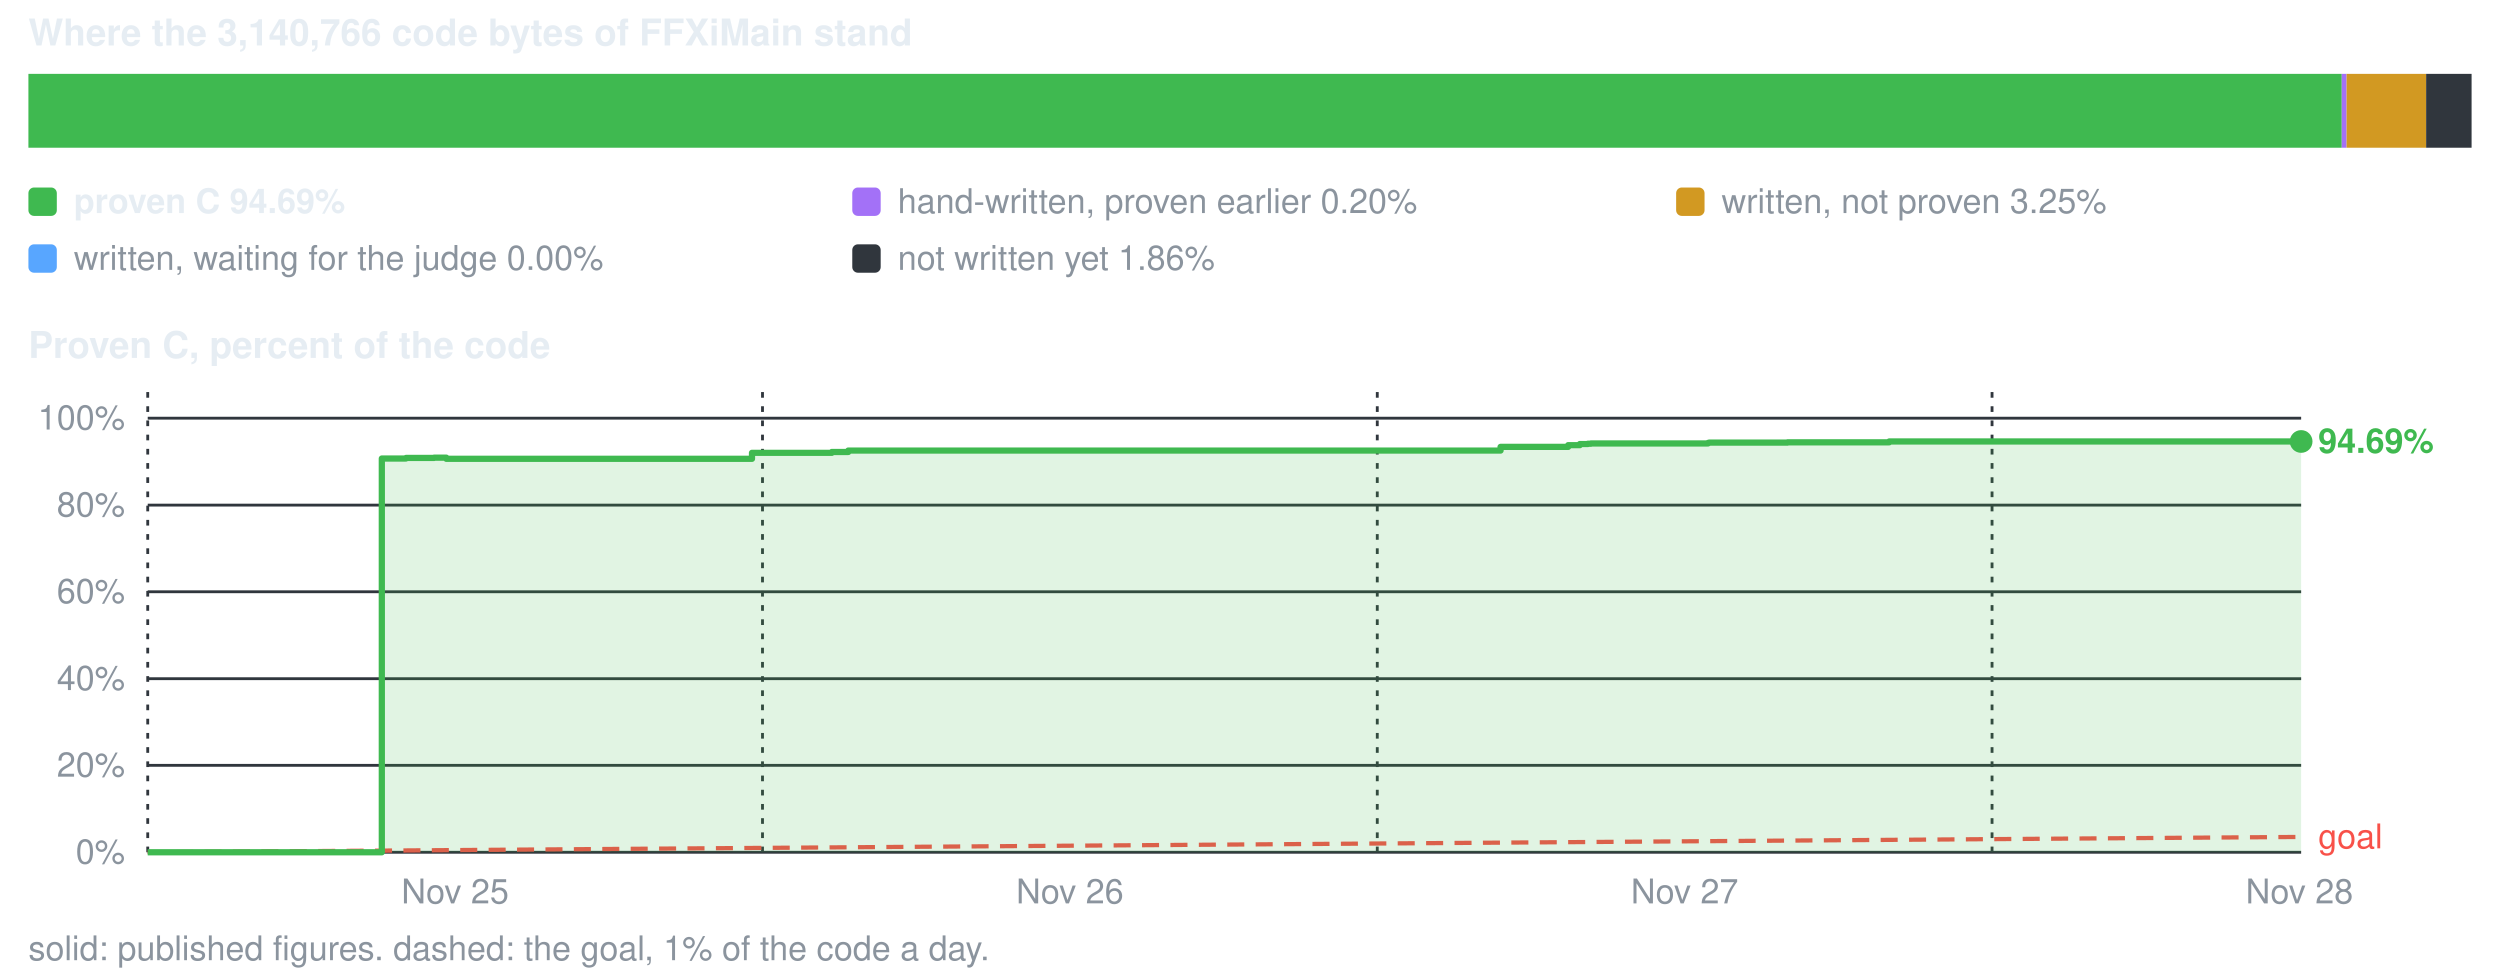
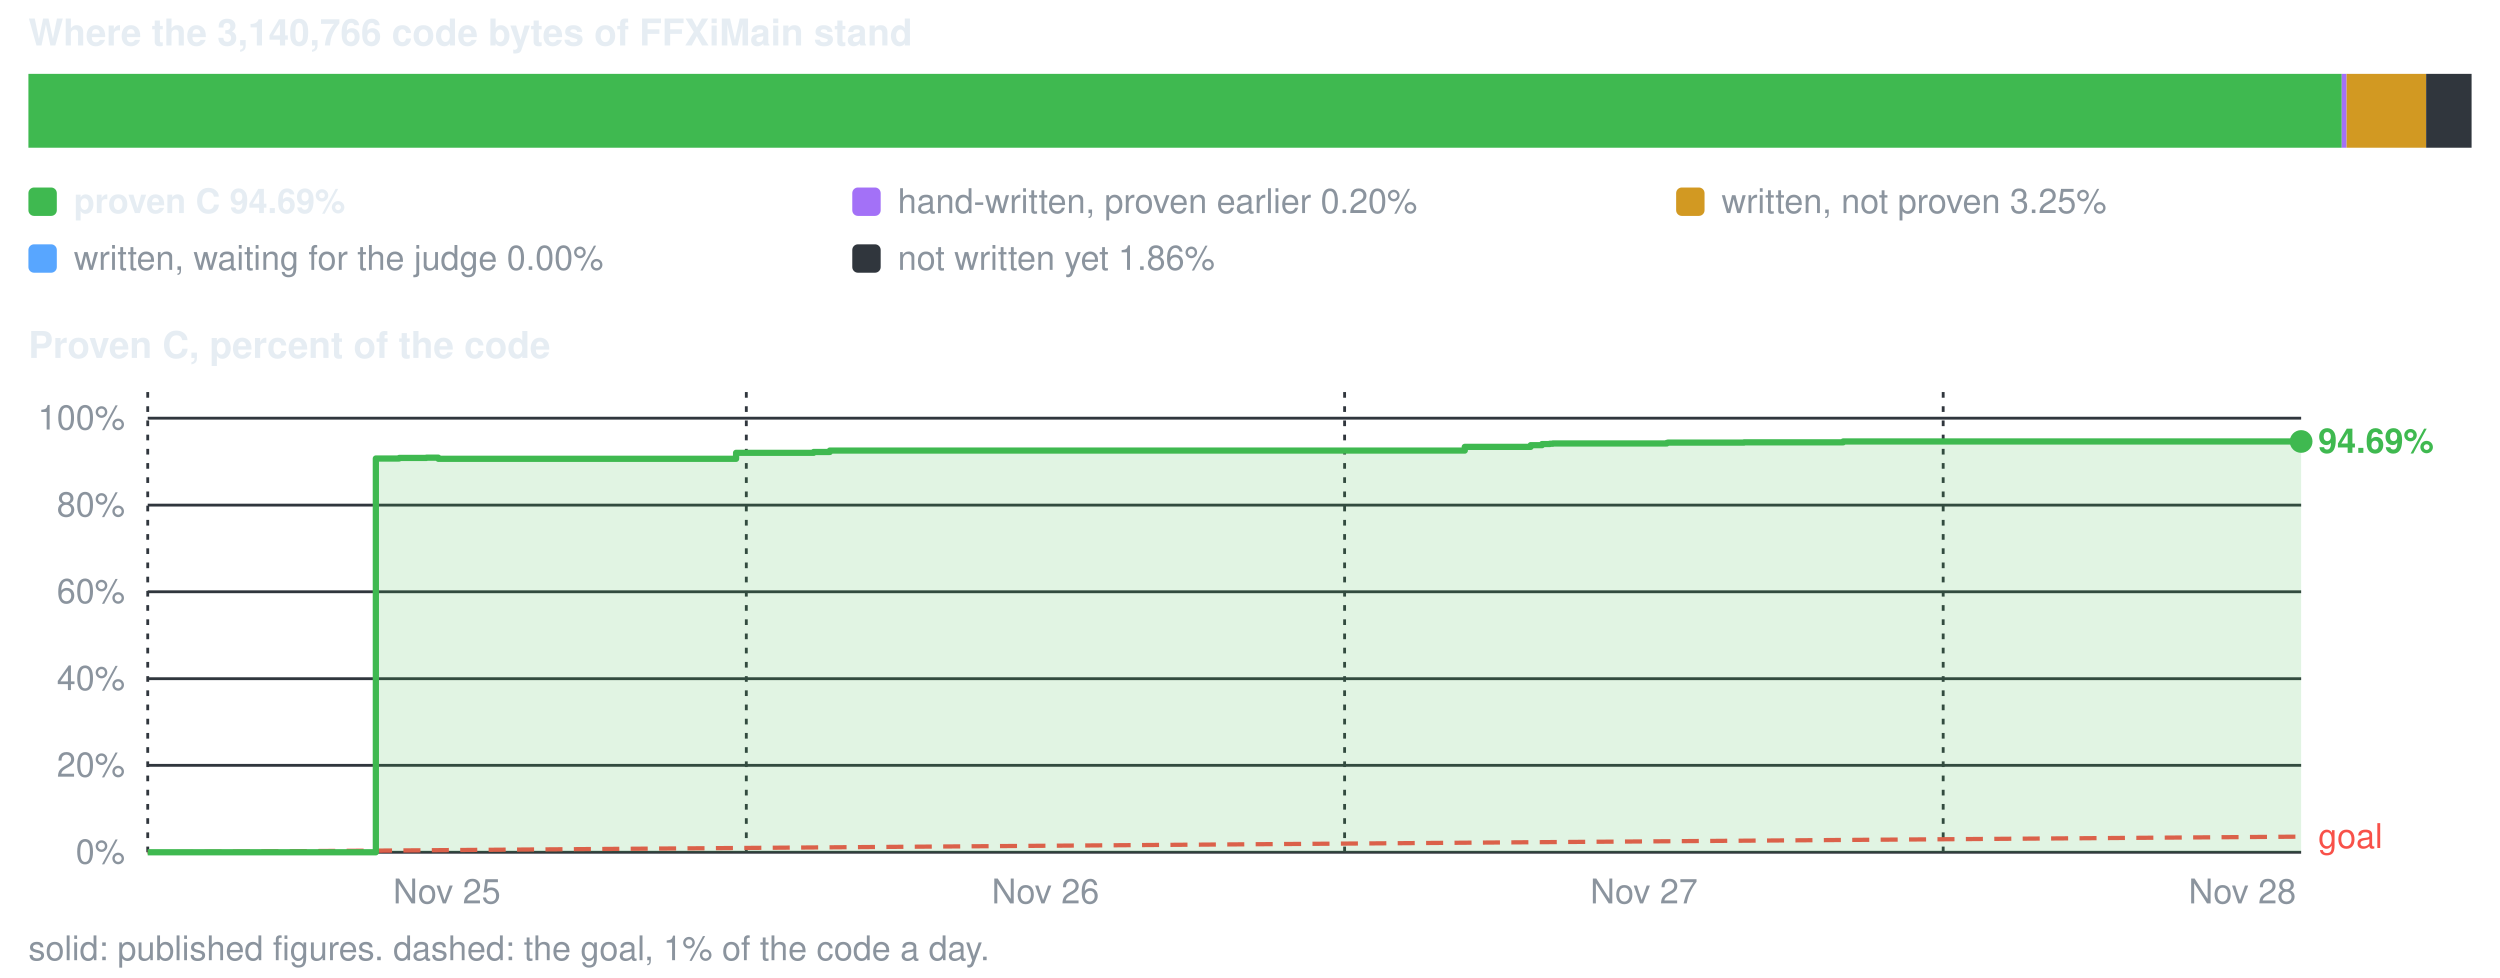
<svg xmlns="http://www.w3.org/2000/svg" viewBox="0 0 880 344" width="880" height="344" role="img" aria-label="conversion progress">
  <style>text{font-family:-apple-system,BlinkMacSystemFont,'Segoe UI',Helvetica,Arial,sans-serif;font-size:12px;fill:#8b949e}.s{fill:#e6edf3;font-weight:600}.b{font-size:13px}</style>
  <text x="10" y="16" class="s b">Where the 3,140,766 code bytes of FFXiMain stand</text>
  <rect x="10.0" y="26" width="814.3" height="26" fill="#3fb950" />
  <rect x="824.3" y="26" width="1.7" height="26" fill="#a371f7" />
  <rect x="826.0" y="26" width="28.0" height="26" fill="#d29922" />
  <rect x="854.0" y="26" width="16.0" height="26" fill="#30363d" />
  <rect x="10" y="66" width="10" height="10" rx="2" fill="#3fb950" />
  <text x="26" y="75" class="s">proven C 94.69%</text>
  <rect x="300" y="66" width="10" height="10" rx="2" fill="#a371f7" />
  <text x="316" y="75">hand-written, proven earlier 0.20%</text>
  <rect x="590" y="66" width="10" height="10" rx="2" fill="#d29922" />
  <text x="606" y="75">written, not proven 3.25%</text>
  <rect x="10" y="86" width="10" height="10" rx="2" fill="#58a6ff" />
  <text x="26" y="95">written, waiting for the judge 0.00%</text>
  <rect x="300" y="86" width="10" height="10" rx="2" fill="#30363d" />
  <text x="316" y="95">not written yet 1.86%</text>
  <text x="10" y="126" class="s b">Proven C, percent of the code</text>
  <line x1="52" y1="300.0" x2="810" y2="300.0" stroke="#30363d" stroke-width="1" />
  <text x="44" y="304.0" text-anchor="end">0%</text>
  <line x1="52" y1="269.4" x2="810" y2="269.4" stroke="#30363d" stroke-width="1" />
  <text x="44" y="273.4" text-anchor="end">20%</text>
  <line x1="52" y1="238.9" x2="810" y2="238.9" stroke="#30363d" stroke-width="1" />
  <text x="44" y="242.9" text-anchor="end">40%</text>
  <line x1="52" y1="208.3" x2="810" y2="208.3" stroke="#30363d" stroke-width="1" />
  <text x="44" y="212.3" text-anchor="end">60%</text>
  <line x1="52" y1="177.8" x2="810" y2="177.8" stroke="#30363d" stroke-width="1" />
  <text x="44" y="181.8" text-anchor="end">80%</text>
  <line x1="52" y1="147.2" x2="810" y2="147.2" stroke="#30363d" stroke-width="1" />
  <text x="44" y="151.2" text-anchor="end">100%</text>
  <line x1="52.0" y1="138" x2="52.0" y2="300" stroke="#30363d" stroke-width="1" stroke-dasharray="2 3" />
-   <text x="160.2" y="318" text-anchor="middle">Nov 25</text>
-   <line x1="268.4" y1="138" x2="268.4" y2="300" stroke="#30363d" stroke-width="1" stroke-dasharray="2 3" />
-   <text x="376.6" y="318" text-anchor="middle">Nov 26</text>
-   <line x1="484.8" y1="138" x2="484.8" y2="300" stroke="#30363d" stroke-width="1" stroke-dasharray="2 3" />
-   <text x="593.0" y="318" text-anchor="middle">Nov 27</text>
-   <line x1="701.2" y1="138" x2="701.2" y2="300" stroke="#30363d" stroke-width="1" stroke-dasharray="2 3" />
-   <text x="809.4" y="318" text-anchor="middle">Nov 28</text>
-   <line x1="52.0" y1="300.0" x2="810.0" y2="294.6" stroke="#f85149" stroke-width="1.5" stroke-dasharray="6 4" />
-   <text x="816.0" y="298.6" style="fill:#f85149">goal</text>
-   <path d="M52.0 300.0 H134.4 V161.4 H142.9 V161.2 H146.6 V161.2 H148.3 V161.2 H152.8 V161.1 H155.3 V161.1 H157.1 V161.5 H264.7 V159.4 H292.8 V159.1 H298.6 V158.6 H300.3 V158.6 H301.8 V158.6 H304.3 V158.6 H312.4 V158.6 H329.5 V158.6 H528.2 V157.3 H552.0 V156.7 H556.1 V156.3 H558.9 V156.2 H560.0 V156.1 H560.8 V156.1 H561.3 V156.1 H561.7 V156.1 H563.8 V156.1 H564.3 V156.1 H601.2 V155.9 H601.6 V155.8 H601.7 V155.8 H602.7 V155.8 H602.8 V155.8 H608.1 V155.8 H629.2 V155.7 H630.3 V155.7 H651.4 V155.7 H653.8 V155.7 H665.0 V155.4 H810.0 V155.4 V300.0 H52.0 Z" fill="#3fb950" fill-opacity="0.16" />
-   <path d="M52.0 300.0 H134.4 V161.4 H142.9 V161.2 H146.6 V161.2 H148.3 V161.2 H152.8 V161.1 H155.3 V161.1 H157.1 V161.5 H264.7 V159.4 H292.8 V159.1 H298.6 V158.6 H300.3 V158.6 H301.8 V158.6 H304.3 V158.6 H312.4 V158.6 H329.5 V158.6 H528.2 V157.3 H552.0 V156.7 H556.1 V156.3 H558.9 V156.2 H560.0 V156.1 H560.8 V156.1 H561.3 V156.1 H561.7 V156.1 H563.8 V156.1 H564.3 V156.1 H601.2 V155.9 H601.6 V155.8 H601.7 V155.8 H602.7 V155.8 H602.8 V155.8 H608.1 V155.8 H629.2 V155.7 H630.3 V155.7 H651.4 V155.7 H653.8 V155.7 H665.0 V155.4 H810.0 V155.4" fill="none" stroke="#3fb950" stroke-width="2.2" stroke-linejoin="round" />
+   <text x="157.3" y="318" text-anchor="middle">Nov 25</text>
+   <line x1="262.7" y1="138" x2="262.7" y2="300" stroke="#30363d" stroke-width="1" stroke-dasharray="2 3" />
+   <text x="368.0" y="318" text-anchor="middle">Nov 26</text>
+   <line x1="473.3" y1="138" x2="473.3" y2="300" stroke="#30363d" stroke-width="1" stroke-dasharray="2 3" />
+   <text x="578.7" y="318" text-anchor="middle">Nov 27</text>
+   <line x1="684.0" y1="138" x2="684.0" y2="300" stroke="#30363d" stroke-width="1" stroke-dasharray="2 3" />
+   <text x="789.3" y="318" text-anchor="middle">Nov 28</text>
+   <line x1="52.0" y1="300.0" x2="810.0" y2="294.5" stroke="#f85149" stroke-width="1.5" stroke-dasharray="6 4" />
+   <text x="816.0" y="298.5" style="fill:#f85149">goal</text>
+   <path d="M52.0 300.0 H132.3 V161.4 H140.5 V161.2 H144.1 V161.2 H145.8 V161.2 H150.1 V161.1 H152.6 V161.1 H154.3 V161.5 H259.1 V159.4 H286.4 V159.1 H292.1 V158.6 H293.8 V158.6 H295.2 V158.6 H297.6 V158.6 H305.5 V158.6 H322.1 V158.6 H515.6 V157.3 H538.8 V156.7 H542.8 V156.3 H545.5 V156.2 H546.6 V156.1 H547.3 V156.1 H547.9 V156.1 H548.2 V156.1 H550.2 V156.1 H550.7 V156.1 H586.7 V155.9 H587.1 V155.8 H587.2 V155.8 H588.2 V155.8 H588.3 V155.8 H593.4 V155.8 H613.9 V155.7 H615.0 V155.7 H635.6 V155.7 H637.9 V155.7 H648.8 V155.4 H790.0 V155.4 H810.0 V155.4 V300.0 H52.0 Z" fill="#3fb950" fill-opacity="0.16" />
+   <path d="M52.0 300.0 H132.3 V161.4 H140.5 V161.2 H144.1 V161.2 H145.8 V161.2 H150.1 V161.1 H152.6 V161.1 H154.3 V161.5 H259.1 V159.4 H286.4 V159.1 H292.1 V158.6 H293.8 V158.6 H295.2 V158.6 H297.6 V158.6 H305.5 V158.6 H322.1 V158.6 H515.6 V157.3 H538.8 V156.7 H542.8 V156.3 H545.5 V156.2 H546.6 V156.1 H547.3 V156.1 H547.9 V156.1 H548.2 V156.1 H550.2 V156.1 H550.7 V156.1 H586.7 V155.9 H587.1 V155.8 H587.2 V155.8 H588.2 V155.8 H588.3 V155.8 H593.4 V155.8 H613.9 V155.7 H615.0 V155.7 H635.6 V155.7 H637.9 V155.7 H648.8 V155.4 H790.0 V155.4 H810.0 V155.4" fill="none" stroke="#3fb950" stroke-width="2.2" stroke-linejoin="round" />
  <circle cx="810.0" cy="155.4" r="4" fill="#3fb950" />
  <text x="816.0" y="159.4" class="s" style="fill:#3fb950">94.69%</text>
  <text x="10" y="338">solid: published figures. dashed: the goal, 1% of the code a day.</text>
</svg>
